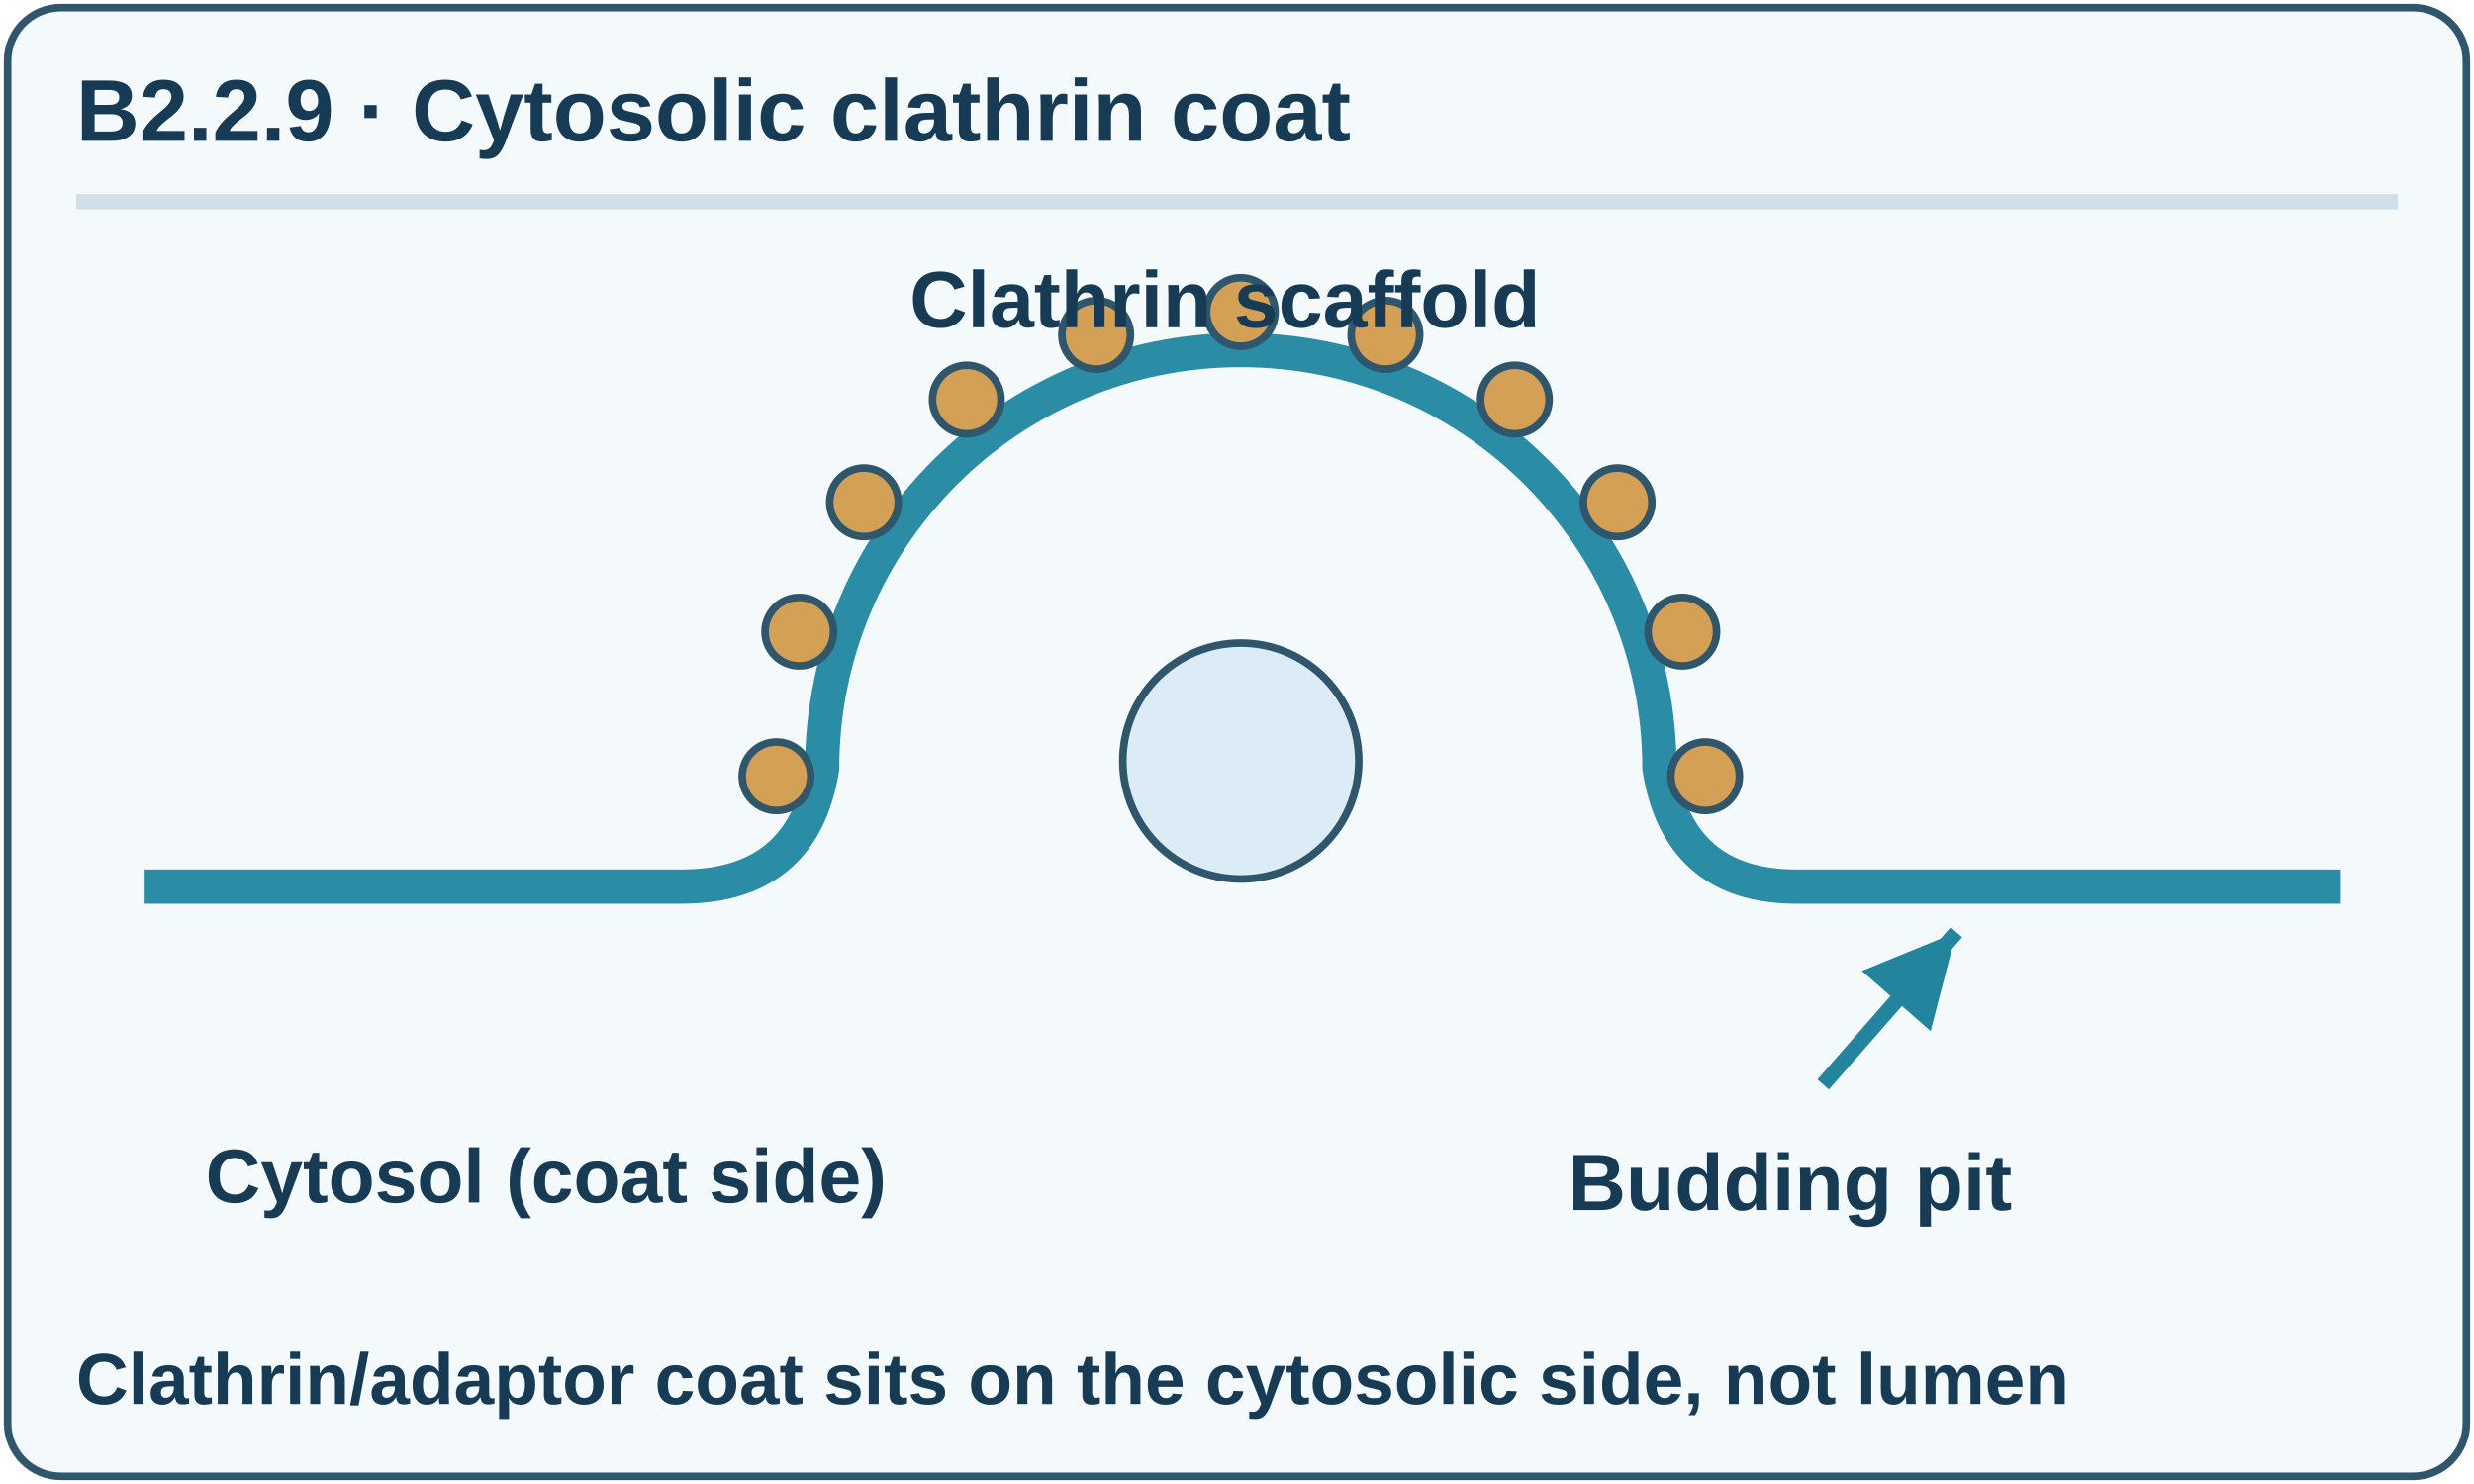
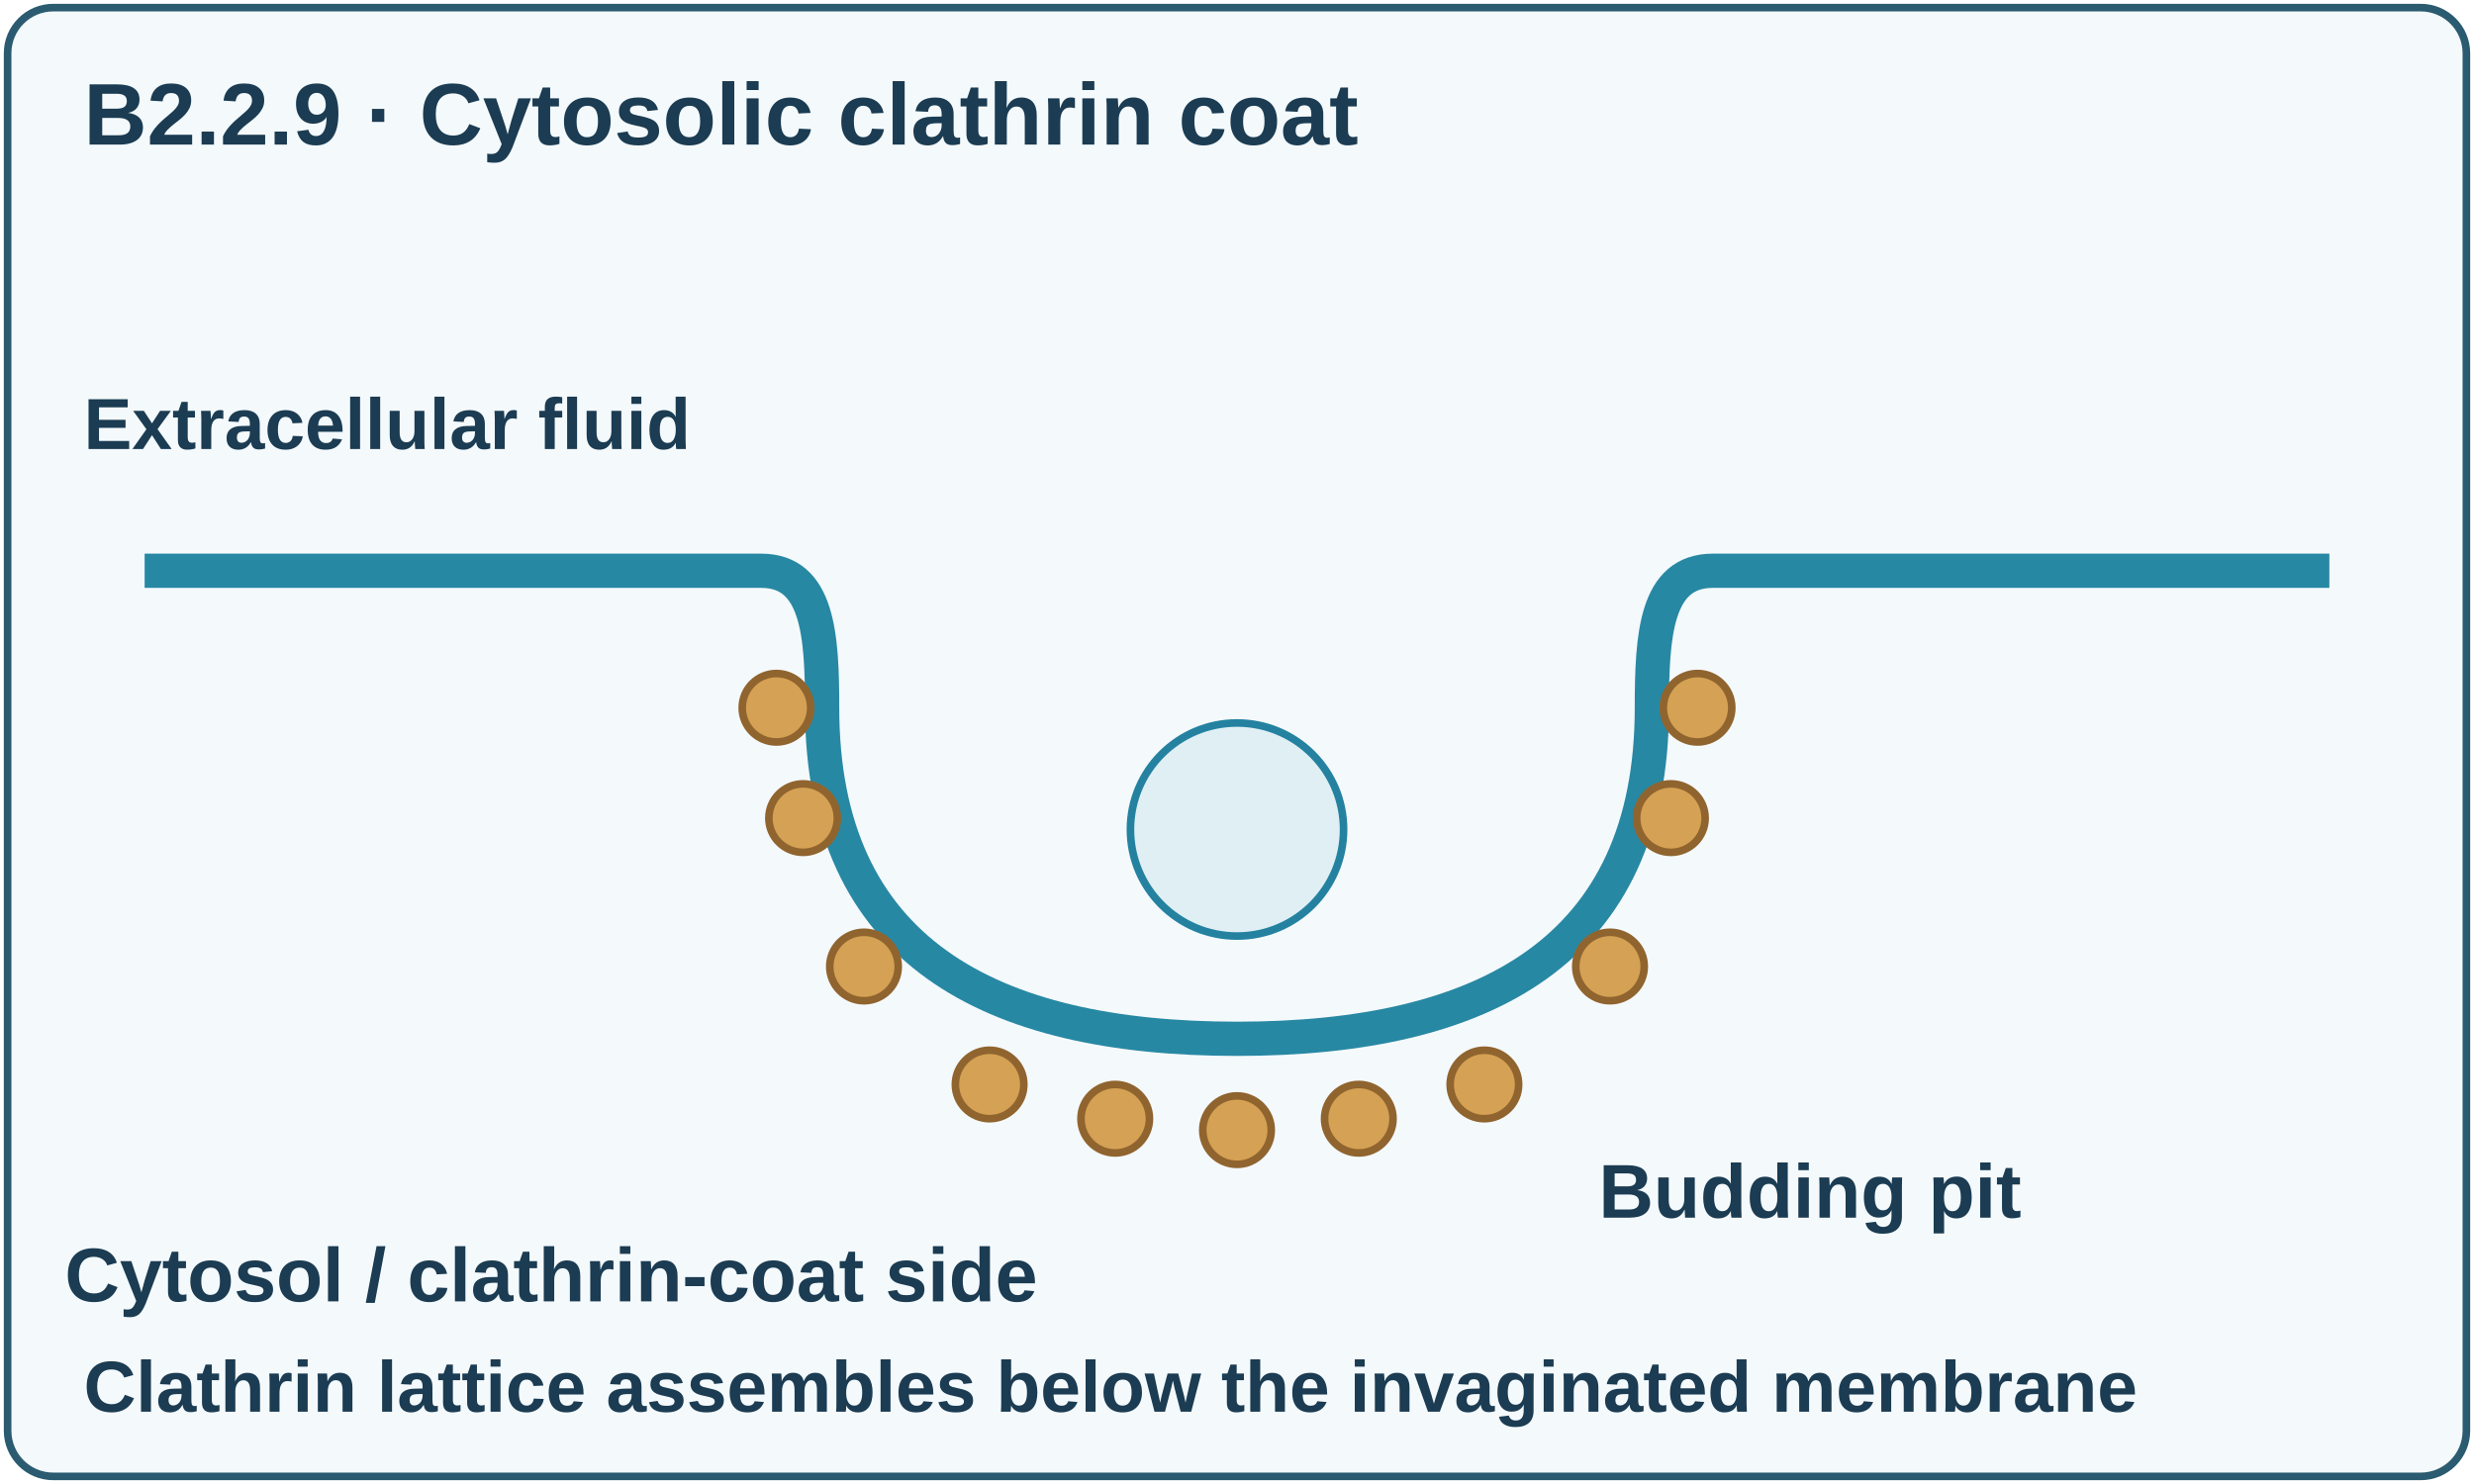
<svg xmlns="http://www.w3.org/2000/svg" viewBox="0 0 650 390" role="img" aria-labelledby="title">
-   <defs>
-     <marker id="tip" markerWidth="7" markerHeight="7" refX="6" refY="3" orient="auto">
-       <path d="M0 0 L6 3 L0 6" fill="#23849e" />
-     </marker>
-   </defs>
-   <rect x="2" y="2" width="646" height="386" rx="14" fill="#f4f9fc" stroke="#30566b" stroke-width="2" />
-   <text x="20" y="37" fill="#173b54" font-family="Arial,sans-serif" font-size="23" font-weight="600">B2.2.9 · Cytosolic clathrin coat</text>
-   <path d="M20 53 L630 53" fill="none" stroke="#d1e0e8" stroke-width="4" />
-   <path d="M38 233 H179 Q211 233 216 202 A110 110 0 0 1 436 202 Q441 233 472 233 H615" fill="none" stroke="#2a8da5" stroke-width="9" />
-   <circle cx="204" cy="204" r="9" fill="#d4a056" stroke="#30566b" stroke-width="2" />
-   <circle cx="210" cy="166" r="9" fill="#d4a056" stroke="#30566b" stroke-width="2" />
-   <circle cx="227" cy="132" r="9" fill="#d4a056" stroke="#30566b" stroke-width="2" />
-   <circle cx="254" cy="105" r="9" fill="#d4a056" stroke="#30566b" stroke-width="2" />
-   <circle cx="288" cy="88" r="9" fill="#d4a056" stroke="#30566b" stroke-width="2" />
-   <circle cx="326" cy="82" r="9" fill="#d4a056" stroke="#30566b" stroke-width="2" />
-   <circle cx="364" cy="88" r="9" fill="#d4a056" stroke="#30566b" stroke-width="2" />
-   <circle cx="398" cy="105" r="9" fill="#d4a056" stroke="#30566b" stroke-width="2" />
-   <circle cx="425" cy="132" r="9" fill="#d4a056" stroke="#30566b" stroke-width="2" />
-   <circle cx="442" cy="166" r="9" fill="#d4a056" stroke="#30566b" stroke-width="2" />
-   <circle cx="448" cy="204" r="9" fill="#d4a056" stroke="#30566b" stroke-width="2" />
-   <circle cx="326" cy="200" r="31" fill="#dcecf6" stroke="#30566b" stroke-width="2" />
-   <path d="M479 285 L514 245" fill="none" stroke="#23849e" stroke-width="4" marker-end="url(#tip)" />
-   <text x="239" y="86" fill="#173b54" font-family="Arial,sans-serif" font-size="21" font-weight="600">Clathrin scaffold</text>
-   <text x="54" y="316" fill="#173b54" font-family="Arial,sans-serif" font-size="20" font-weight="600">Cytosol (coat side)</text>
-   <text x="412" y="318" fill="#173b54" font-family="Arial,sans-serif" font-size="21" font-weight="600">Budding pit</text>
-   <text x="20" y="369" fill="#173b54" font-family="Arial,sans-serif" font-size="19" font-weight="600">Clathrin/adaptor coat sits on the cytosolic side, not lumen</text>
+   <rect x="2" y="2" width="646" height="386" rx="12" fill="#f4f9fc" stroke="#2a5b70" stroke-width="2" />
+   <text x="22" y="38" font-family="Arial,sans-serif" font-size="23" font-weight="600" fill="#1b3c52">B2.2.9 · Cytosolic clathrin coat</text>
+   <path d="M38 150 H200 C215 150 216 167 216 186 C216 250 260 273 325 273 C390 273 434 250 434 186 C434 167 435 150 450 150 H612" stroke="#2788a3" stroke-width="9" fill="none" />
+   <circle cx="204" cy="186" r="9" fill="#d5a154" stroke="#90642e" stroke-width="2" />
+   <circle cx="211" cy="215" r="9" fill="#d5a154" stroke="#90642e" stroke-width="2" />
+   <circle cx="227" cy="254" r="9" fill="#d5a154" stroke="#90642e" stroke-width="2" />
+   <circle cx="260" cy="285" r="9" fill="#d5a154" stroke="#90642e" stroke-width="2" />
+   <circle cx="293" cy="294" r="9" fill="#d5a154" stroke="#90642e" stroke-width="2" />
+   <circle cx="325" cy="297" r="9" fill="#d5a154" stroke="#90642e" stroke-width="2" />
+   <circle cx="357" cy="294" r="9" fill="#d5a154" stroke="#90642e" stroke-width="2" />
+   <circle cx="390" cy="285" r="9" fill="#d5a154" stroke="#90642e" stroke-width="2" />
+   <circle cx="423" cy="254" r="9" fill="#d5a154" stroke="#90642e" stroke-width="2" />
+   <circle cx="439" cy="215" r="9" fill="#d5a154" stroke="#90642e" stroke-width="2" />
+   <circle cx="446" cy="186" r="9" fill="#d5a154" stroke="#90642e" stroke-width="2" />
+   <circle cx="325" cy="218" r="28" fill="#dfeff4" stroke="#2482a0" stroke-width="2" />
+   <text x="22" y="118" font-family="Arial,sans-serif" font-size="19" font-weight="600" fill="#1b3c52">Extracellular fluid</text>
+   <text x="17" y="342" font-family="Arial,sans-serif" font-size="20" font-weight="600" fill="#1b3c52">Cytosol / clathrin-coat side</text>
+   <text x="420" y="320" font-family="Arial,sans-serif" font-size="20" font-weight="600" fill="#1b3c52">Budding pit</text>
+   <text x="22" y="371" font-family="Arial,sans-serif" font-size="19" font-weight="600" fill="#1b3c52">Clathrin lattice assembles below the invaginated membrane</text>
</svg>
